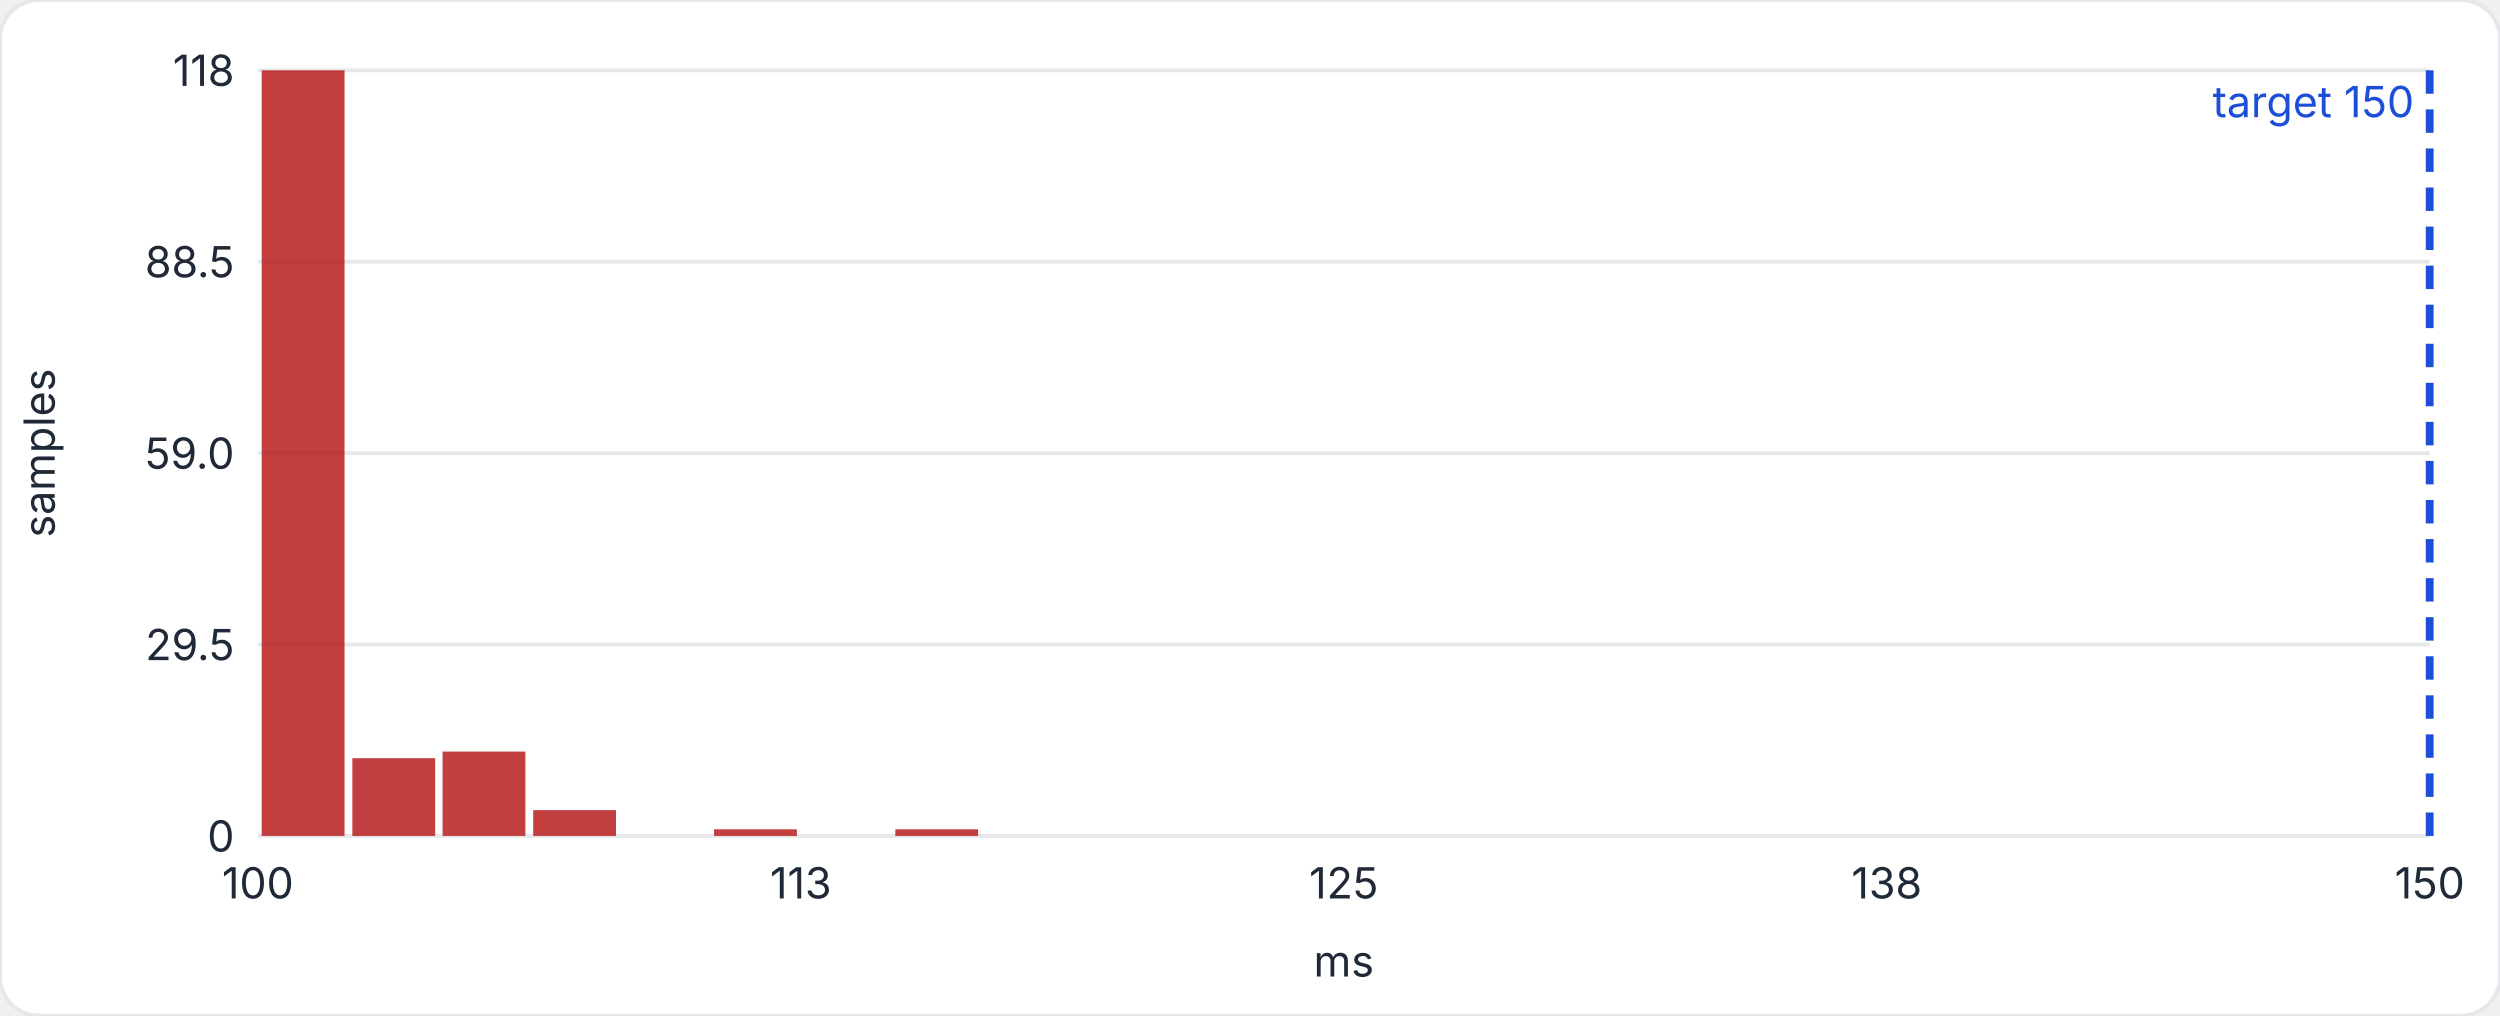
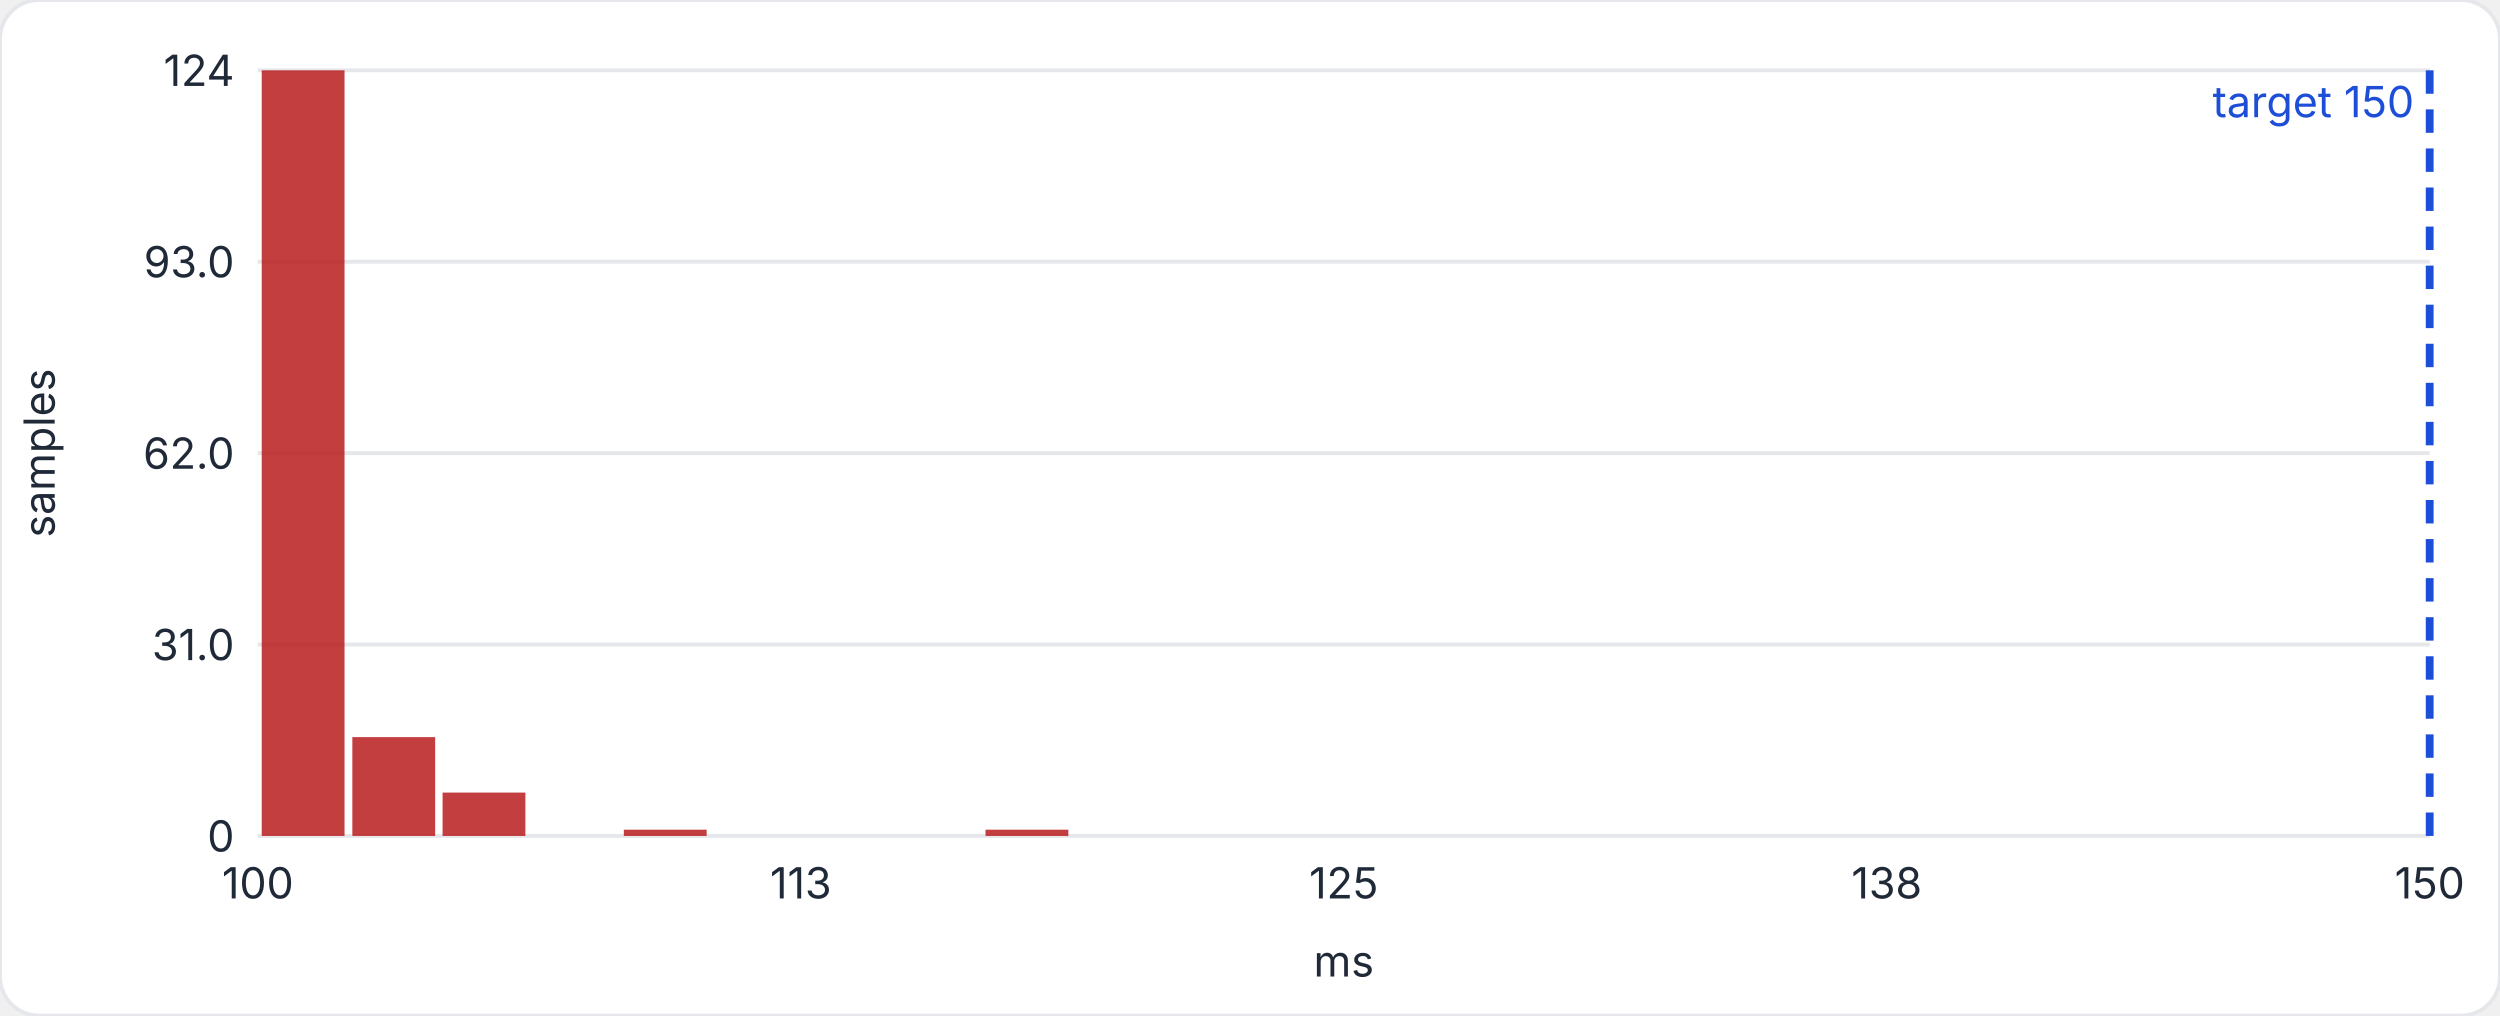
<svg xmlns="http://www.w3.org/2000/svg" viewBox="0 0 640 260" width="640" height="260" font-family="Inter, Segoe UI, Arial, sans-serif" font-size="11" role="img" aria-label="QR-36 gap_ms">
  <rect width="640" height="260" rx="10" fill="#ffffff" stroke="#e5e7eb" />
  <line x1="66" x2="622" y1="214.0" y2="214.0" stroke="#e5e7eb" />
  <text x="60" y="218.0" text-anchor="end" fill="#1f2937">0</text>
  <line x1="66" x2="622" y1="165.0" y2="165.0" stroke="#e5e7eb" />
-   <text x="60" y="169.0" text-anchor="end" fill="#1f2937">29.5</text>
+   <text x="60" y="169.0" text-anchor="end" fill="#1f2937">31.0</text>
  <line x1="66" x2="622" y1="116.0" y2="116.0" stroke="#e5e7eb" />
-   <text x="60" y="120.0" text-anchor="end" fill="#1f2937">59.0</text>
+   <text x="60" y="120.0" text-anchor="end" fill="#1f2937">62.0</text>
  <line x1="66" x2="622" y1="67.0" y2="67.0" stroke="#e5e7eb" />
-   <text x="60" y="71.0" text-anchor="end" fill="#1f2937">88.5</text>
+   <text x="60" y="71.0" text-anchor="end" fill="#1f2937">93.0</text>
  <line x1="66" x2="622" y1="18.0" y2="18.0" stroke="#e5e7eb" />
-   <text x="60" y="22.0" text-anchor="end" fill="#1f2937">118</text>
+   <text x="60" y="22.0" text-anchor="end" fill="#1f2937">124</text>
  <text x="14" y="116" fill="#1f2937" transform="rotate(-90 14 116)" text-anchor="middle">samples</text>
  <rect x="67.0" y="18.0" width="21.2" height="196.0" fill="#b91c1c" opacity="0.85" />
-   <rect x="90.2" y="194.1" width="21.2" height="19.9" fill="#b91c1c" opacity="0.85" />
-   <rect x="113.3" y="192.4" width="21.2" height="21.6" fill="#b91c1c" opacity="0.85" />
-   <rect x="136.5" y="207.4" width="21.2" height="6.6" fill="#b91c1c" opacity="0.85" />
-   <rect x="182.8" y="212.3" width="21.2" height="1.7" fill="#b91c1c" opacity="0.85" />
-   <rect x="229.2" y="212.3" width="21.2" height="1.7" fill="#b91c1c" opacity="0.85" />
+   <rect x="90.2" y="188.7" width="21.2" height="25.3" fill="#b91c1c" opacity="0.85" />
+   <rect x="113.3" y="202.9" width="21.2" height="11.1" fill="#b91c1c" opacity="0.85" />
+   <rect x="159.7" y="212.4" width="21.2" height="1.6" fill="#b91c1c" opacity="0.85" />
+   <rect x="252.3" y="212.4" width="21.2" height="1.6" fill="#b91c1c" opacity="0.85" />
  <text x="66.0" y="230" text-anchor="middle" fill="#1f2937">100</text>
  <text x="205.0" y="230" text-anchor="middle" fill="#1f2937">113</text>
  <text x="344.0" y="230" text-anchor="middle" fill="#1f2937">125</text>
  <text x="483.0" y="230" text-anchor="middle" fill="#1f2937">138</text>
  <text x="622.0" y="230" text-anchor="middle" fill="#1f2937">150</text>
  <text x="344" y="250" text-anchor="middle" fill="#1f2937">ms</text>
  <line x1="622.0" x2="622.0" y1="18" y2="214" stroke="#1d4ed8" stroke-width="2" stroke-dasharray="6 4" />
  <text x="618.0" y="30" text-anchor="end" fill="#1d4ed8">target 150</text>
</svg>
